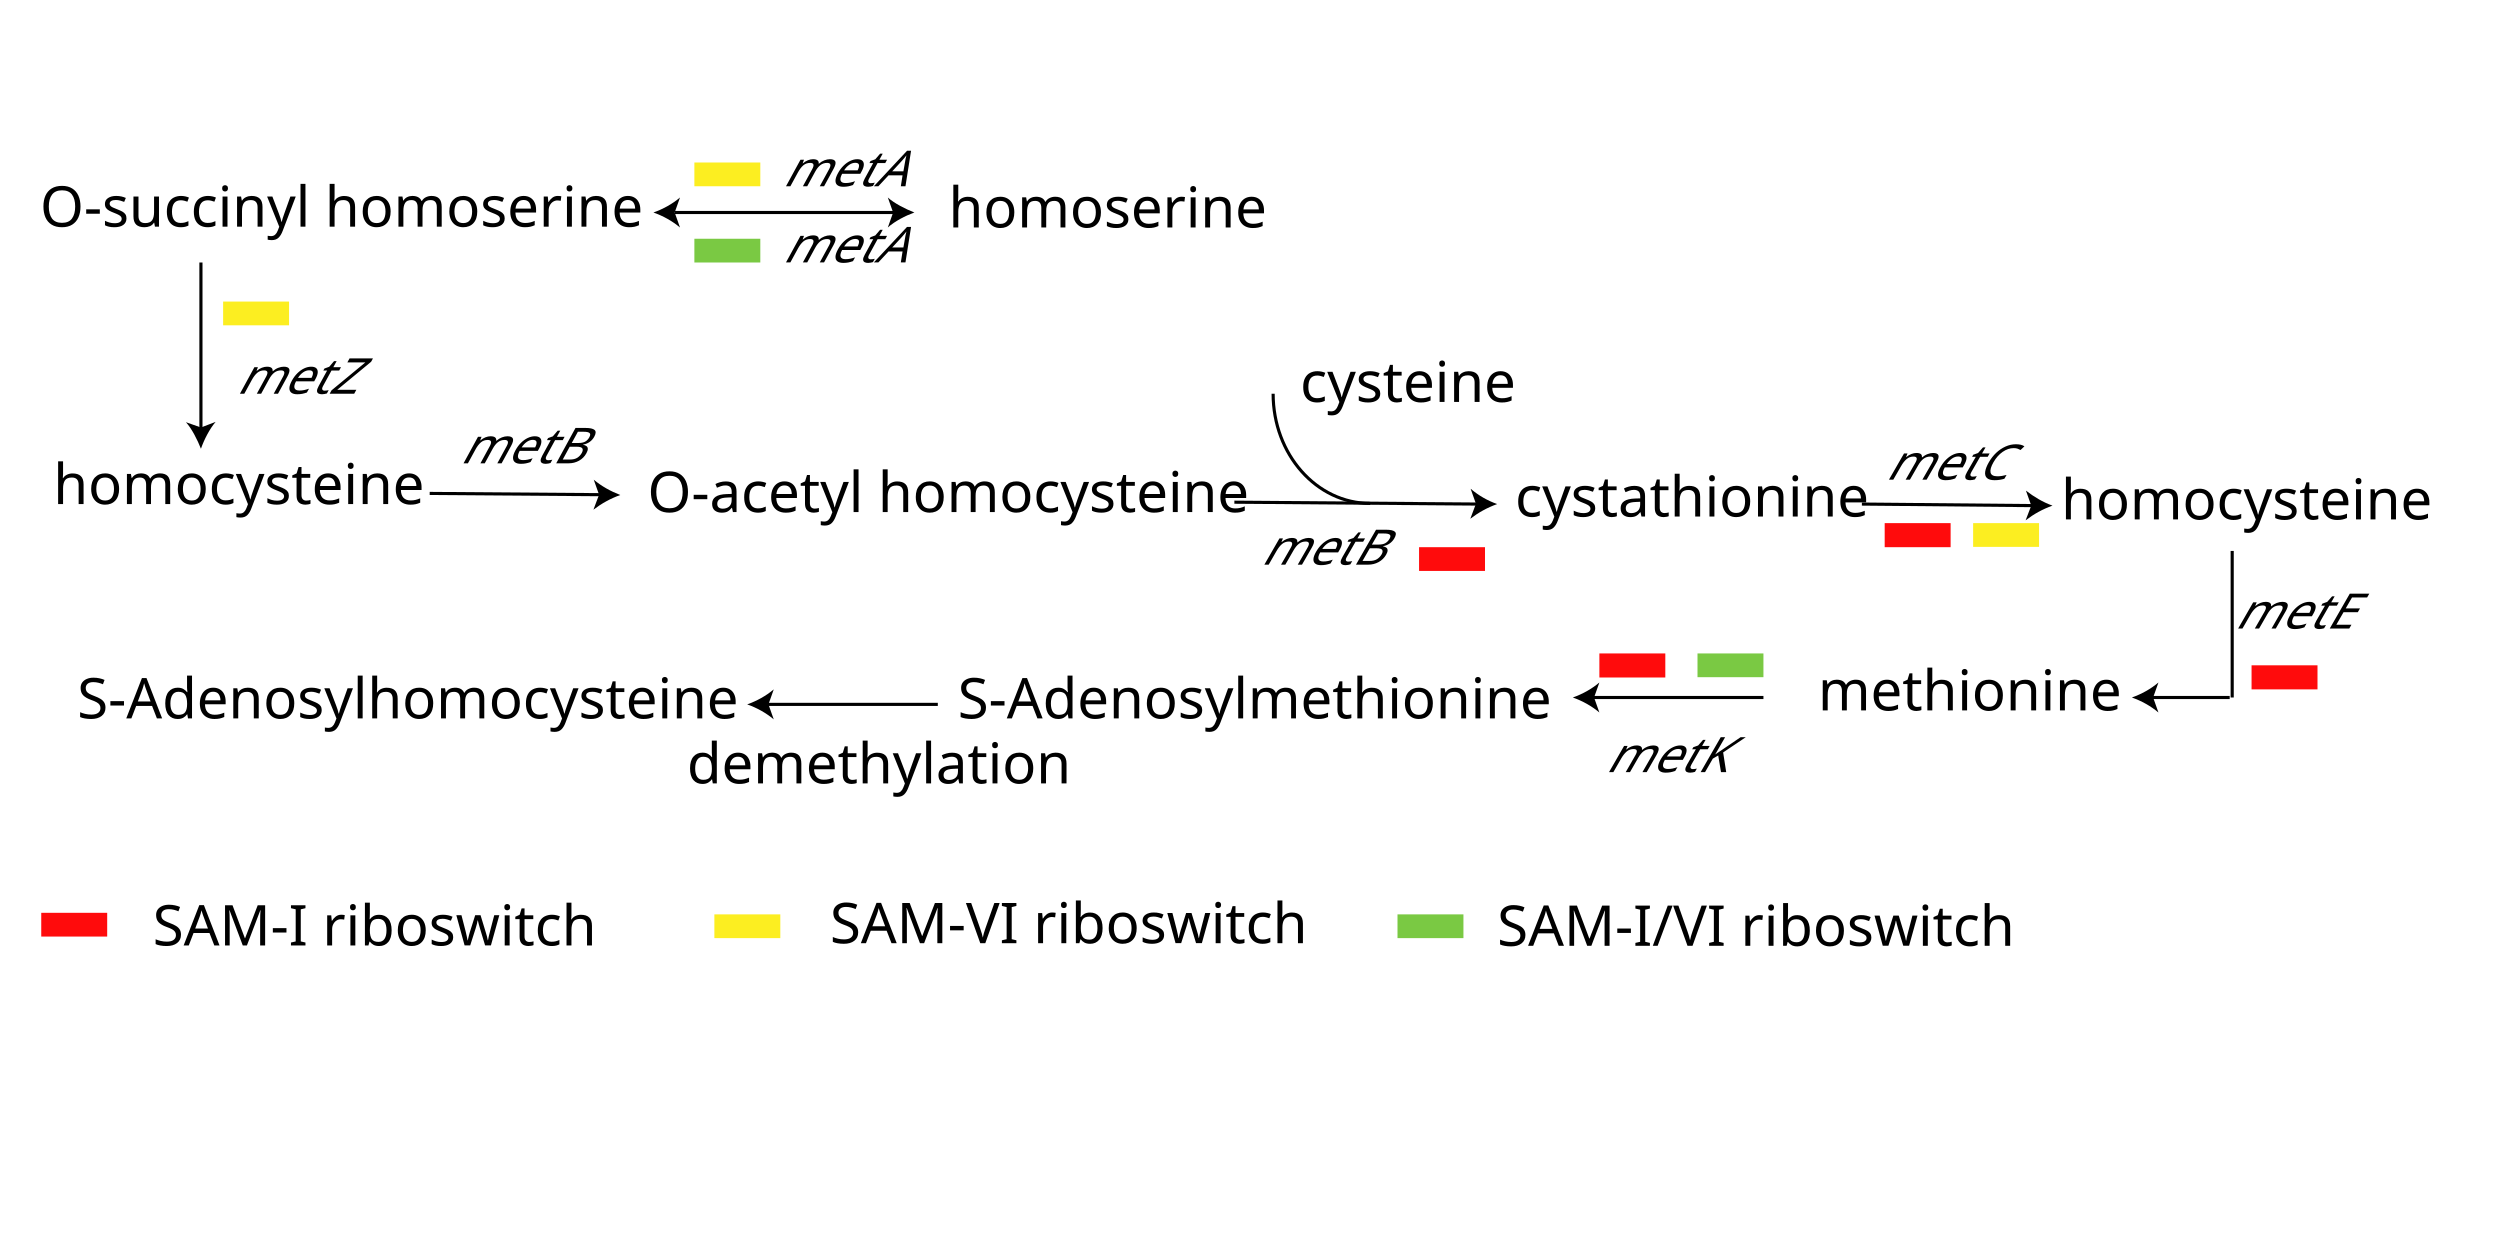
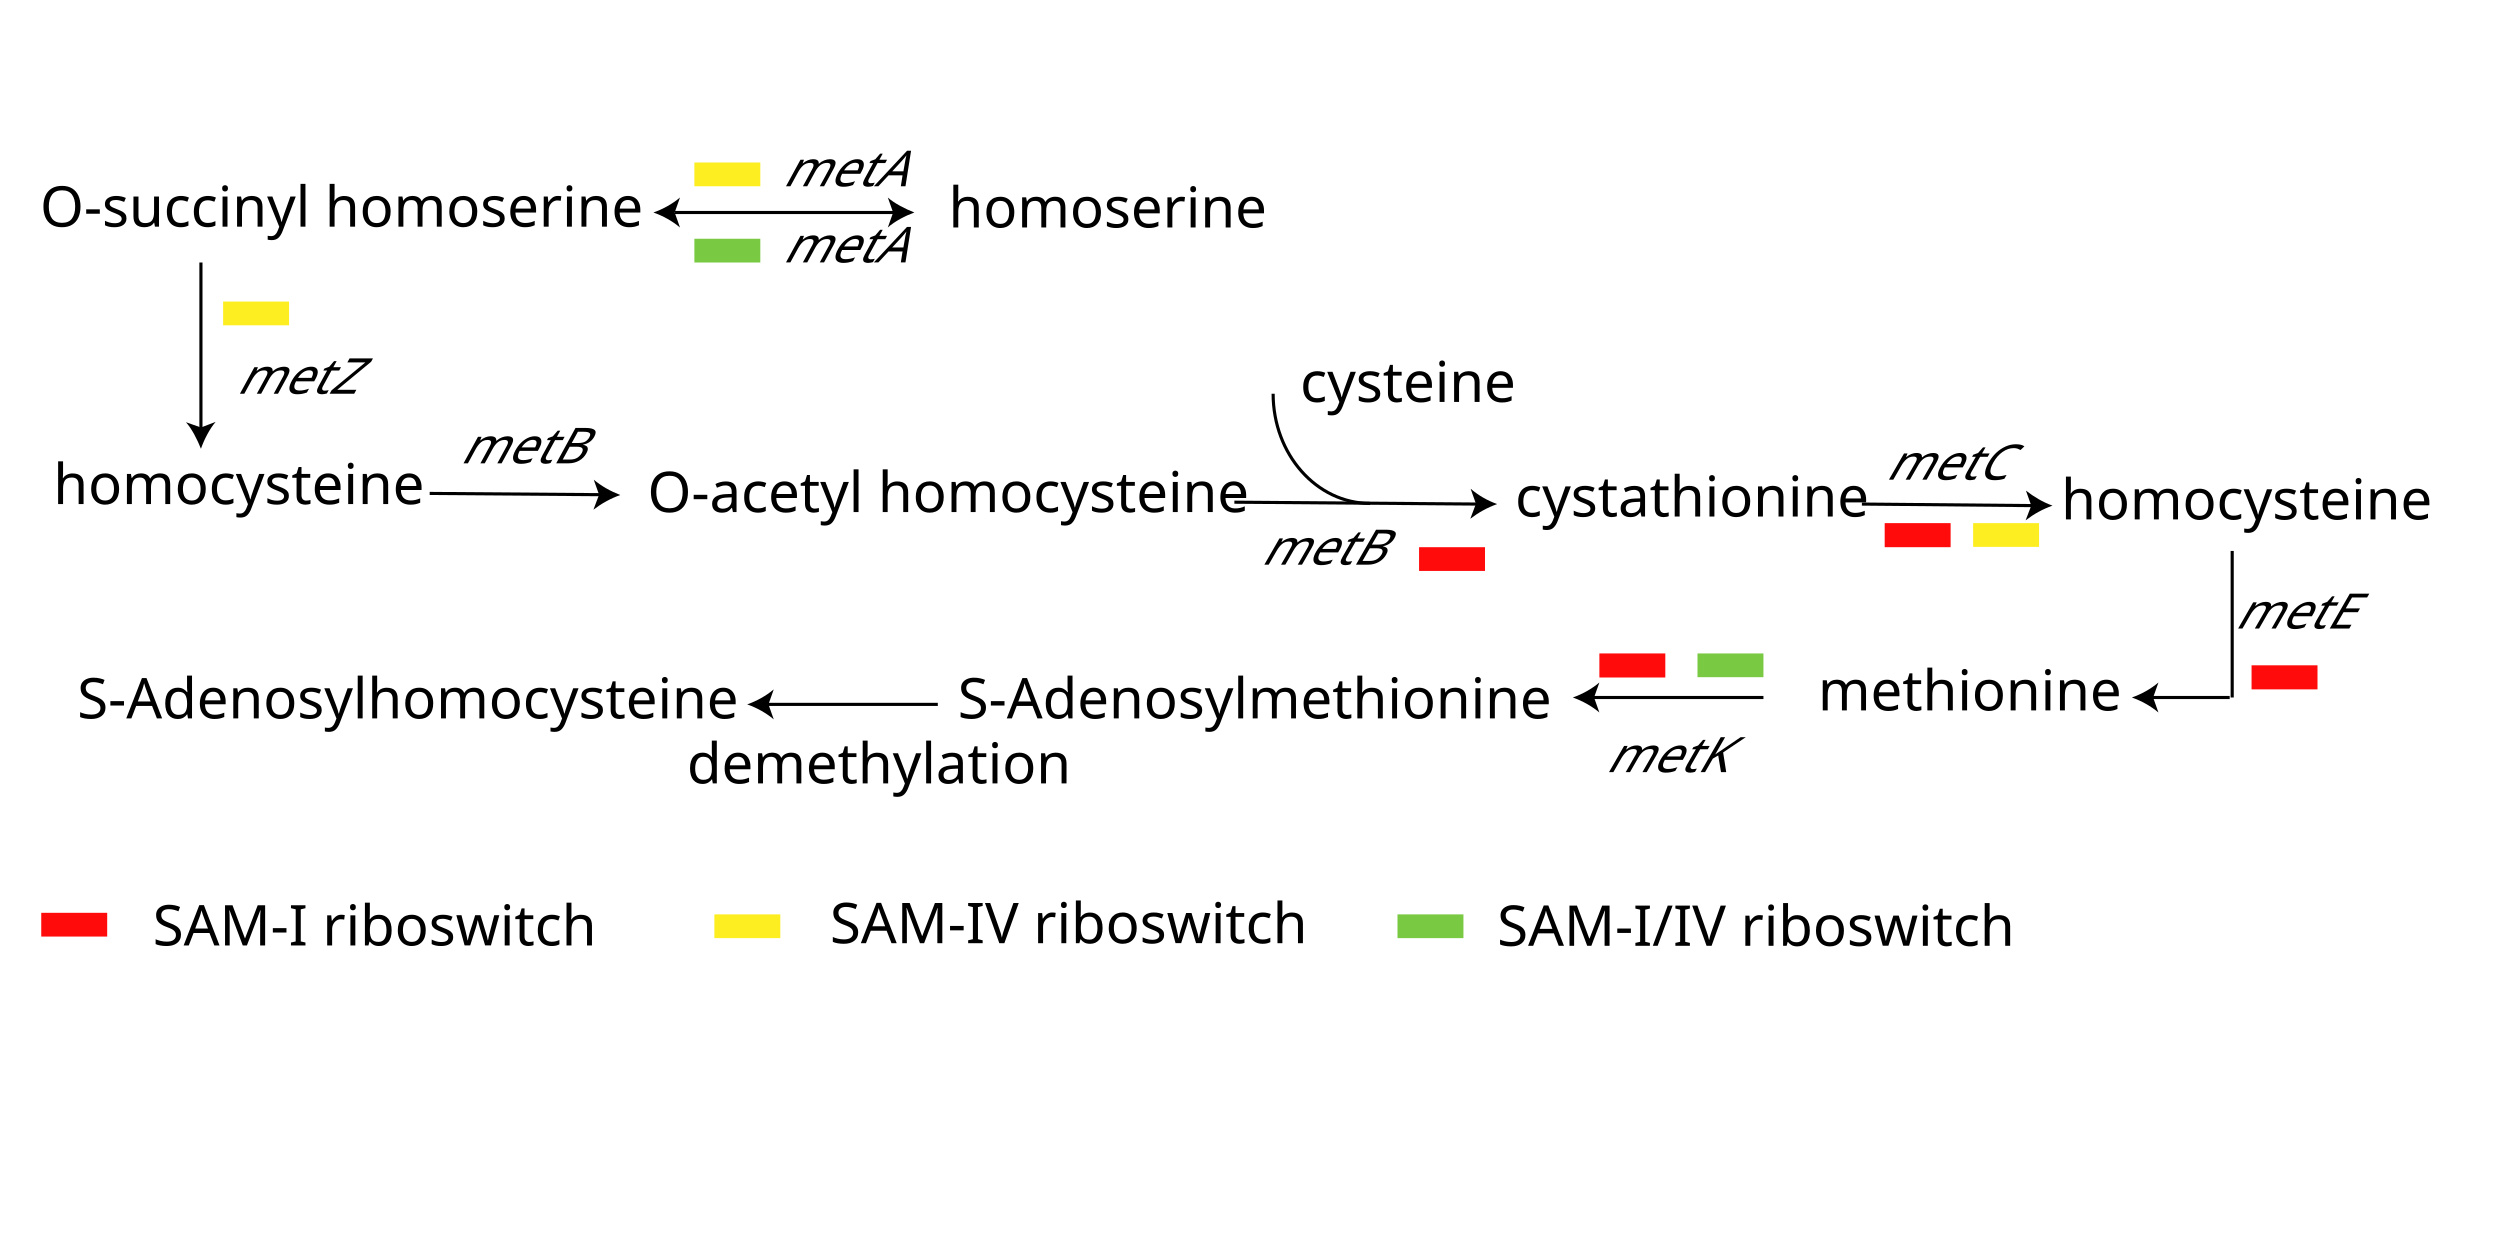
<svg xmlns="http://www.w3.org/2000/svg" version="1.1" id="图层_1" x="0px" y="0px" viewBox="0 0 800 400" style="enable-background:new 0 0 800 400;" xml:space="preserve">
  <style type="text/css">
	.st0{fill:none;}
	.st1{fill:none;stroke:#000000;stroke-miterlimit:10;}
	.st2{font-family:'ArialMT';}
	.st3{font-size:18px;}
	.st4{font-size:18.043px;}
	.st5{font-size:18.062px;}
	.st6{fill:#FF0B0C;}
	.st7{fill:#FCEE21;}
	.st8{fill:#7AC943;}
</style>
  <line class="st0" x1="137.5" y1="157.9" x2="198.5" y2="158.4" />
  <line class="st1" x1="137.5" y1="157.9" x2="192.4" y2="158.3" />
  <path d="M198.5,158.4c-3.1,1.1-6,2.7-8.6,4.7l1.8-4.8l-1.7-4.8C192.5,155.6,195.4,157.2,198.5,158.4z" />
  <text transform="matrix(1 0 0 1 17.07 161.31)" class="st2 st3">homocysteine</text>
  <line class="st1" x1="714.3" y1="176.3" x2="714.3" y2="223.2" />
  <text transform="matrix(1 0 0 1 306.48 229.89)" class="st2 st3">S-Adenosylmethionine</text>
-   <text transform="matrix(0.8779 0 -0.4789 0.8779 146.9894 148.2601)" class="st2 st4">metB</text>
+   <text transform="matrix(0.8779 0 -0.4789 0.8779 146.9896 148.2601)" class="st2 st4">metB</text>
  <text transform="matrix(1 0 0 1 219.83 250.68)" class="st2 st3">demethylation</text>
  <line class="st0" x1="395" y1="160.7" x2="479.1" y2="161.3" />
  <line class="st1" x1="395" y1="160.7" x2="473.1" y2="161.3" />
  <path d="M479.1,161.3c-3.1,1.1-6,2.7-8.6,4.7l1.8-4.8l-1.7-4.8C473.2,158.6,476,160.2,479.1,161.3z" />
  <text transform="matrix(1 0 0 1 24.72 229.89)" class="st2 st3">S-Adenosylhomocysteine</text>
  <text transform="matrix(1 0 0 1 207.2 163.87)" class="st2 st3">O-acetyl homocysteine</text>
  <path class="st1" d="M407.4,126c0,19.4,13.9,35.1,31.1,35.1" />
  <text transform="matrix(1 0 0 1 416.05 128.61)" class="st2 st3">cysteine</text>
-   <text transform="matrix(0.867 0 -0.4983 0.867 403.2693 180.6893)" class="st2 st5">metB</text>
+   <text transform="matrix(0.867 0 -0.4983 0.867 403.2701 180.689)" class="st2 st5">metB</text>
  <text transform="matrix(1 0 0 1 484.84 165.29)" class="st2 st3">cystathionine</text>
  <line class="st0" x1="595.8" y1="161.3" x2="656.8" y2="161.8" />
  <line class="st1" x1="595.8" y1="161.3" x2="650.8" y2="161.8" />
  <path d="M656.8,161.8c-3.1,1.1-6,2.7-8.6,4.7l1.8-4.7l-1.7-4.8C650.9,159,653.7,160.7,656.8,161.8z" />
  <text transform="matrix(1 0 0 1 659.57 166.21)" class="st2 st3">homocysteine</text>
  <line class="st1" x1="688.2" y1="223.2" x2="713.5" y2="223.2" />
  <path d="M682.2,223.2c3.1,1.1,6,2.7,8.5,4.8l-1.7-4.8l1.7-4.8C688.2,220.5,685.3,222.1,682.2,223.2z" />
-   <text transform="matrix(0.867 0 -0.4983 0.867 603.1375 153.4997)" class="st2 st5">metC</text>
+   <text transform="matrix(0.867 0 -0.4983 0.867 603.1372 153.4996)" class="st2 st5">metC</text>
  <text transform="matrix(1 0 0 1 581.75 227.33)" class="st2 st3">methionine</text>
  <line class="st0" x1="564.3" y1="223.2" x2="503.3" y2="223.2" />
  <line class="st1" x1="564.3" y1="223.2" x2="509.4" y2="223.2" />
  <path d="M503.3,223.2c3.1-1.1,6-2.7,8.5-4.8l-1.7,4.8l1.7,4.8C509.3,225.9,506.4,224.3,503.3,223.2z" />
-   <text transform="matrix(0.867 0 -0.4983 0.867 714.871 201.14)" class="st2 st5">metE</text>
-   <text transform="matrix(0.867 0 -0.4983 0.867 513.5597 247.0894)" class="st2 st5">metK</text>
+   <text transform="matrix(0.867 0 -0.4983 0.867 714.8718 201.1397)" class="st2 st5">metE</text>
+   <text transform="matrix(0.867 0 -0.4983 0.867 513.5605 247.089)" class="st2 st5">metK</text>
  <line class="st0" x1="300.1" y1="225.4" x2="239.1" y2="225.4" />
  <line class="st1" x1="300.1" y1="225.4" x2="245.2" y2="225.4" />
  <path d="M239.1,225.4c3.1-1.1,6-2.7,8.5-4.8l-1.7,4.8l1.7,4.8C245.1,228.1,242.2,226.5,239.1,225.4z" />
  <rect x="454.1" y="175.1" class="st6" width="21.1" height="7.6" />
  <rect x="13.2" y="292.1" class="st6" width="21.1" height="7.6" />
  <text transform="matrix(1 0 0 1 48.8799 302.5441)" class="st2 st3">SAM-I riboswitch</text>
  <rect x="603.1" y="167.4" class="st6" width="21.1" height="7.7" />
  <rect x="720.5" y="212.9" class="st6" width="21.1" height="7.7" />
  <rect x="511.8" y="209.1" class="st6" width="21.1" height="7.7" />
  <text transform="matrix(1 0 0 1 303.5366 72.7856)" class="st2 st3">homoserine</text>
  <text transform="matrix(1 0 0 1 12.806 72.5272)" class="st2 st3">O-succinyl homoserine</text>
  <line class="st0" x1="265.6" y1="68" x2="204.6" y2="68" />
  <g>
    <g>
      <line class="st1" x1="286.6" y1="68" x2="215.9" y2="68" />
      <g>
        <path d="M292.6,68c-2.8-1.1-6.4-2.9-8.5-4.8l1.7,4.8l-1.7,4.8C286.3,70.8,289.8,69,292.6,68z" />
      </g>
    </g>
  </g>
  <path d="M209.1,68c3.1-1.1,6-2.7,8.5-4.8l-1.7,4.8l1.7,4.8C215.1,70.7,212.2,69.1,209.1,68z" />
  <rect x="222.2" y="52" class="st7" width="21.1" height="7.6" />
-   <text transform="matrix(0.8779 0 -0.4789 0.8779 250.177 59.6023)" class="st2 st4">metA</text>
+   <text transform="matrix(0.8779 0 -0.4789 0.8779 250.1771 59.6025)" class="st2 st4">metA</text>
  <rect x="222.2" y="76.4" class="st8" width="21.1" height="7.6" />
-   <text transform="matrix(0.8779 0 -0.4789 0.8779 250.1771 83.9678)" class="st2 st4">metA</text>
+   <text transform="matrix(0.8779 0 -0.4789 0.8779 250.1767 83.9676)" class="st2 st4">metA</text>
  <g>
-     <line x1="64.3" y1="84" x2="64.3" y2="143.6" />
+     <line class="st0" x1="64.3" y1="84" x2="64.3" y2="143.6" />
    <g>
      <line class="st1" x1="64.3" y1="84" x2="64.3" y2="137.5" />
      <g>
        <path d="M64.3,143.6c-1.1-2.8-2.9-6.4-4.8-8.5l4.8,1.7L69,135C67.1,137.2,65.3,140.7,64.3,143.6z" />
      </g>
    </g>
  </g>
  <rect x="71.4" y="96.5" class="st7" width="21.1" height="7.6" />
-   <text transform="matrix(0.8779 0 -0.4789 0.8779 75.4293 125.9997)" class="st2 st4">metZ</text>
+   <text transform="matrix(0.8779 0 -0.4789 0.8779 75.4296 125.9996)" class="st2 st4">metZ</text>
  <rect x="631.4" y="167.4" class="st7" width="21.1" height="7.6" />
  <rect x="543.2" y="209.1" class="st8" width="21.1" height="7.6" />
  <rect x="447.2" y="292.6" class="st8" width="21.1" height="7.6" />
  <rect x="228.6" y="292.6" class="st7" width="21.1" height="7.6" />
-   <text transform="matrix(1 0 0 1 265.5829 301.8269)" class="st2 st3">SAM-VI riboswitch</text>
-   <text transform="matrix(1 0 0 1 479.0999 302.6602)" class="st2 st3">SAM-I/VI riboswitch</text>
+   <text transform="matrix(1 0 0 1 265.5829 301.8269)" class="st2 st3">SAM-IV riboswitch</text>
+   <text transform="matrix(1 0 0 1 479.0999 302.6602)" class="st2 st3">SAM-I/IV riboswitch</text>
</svg>
